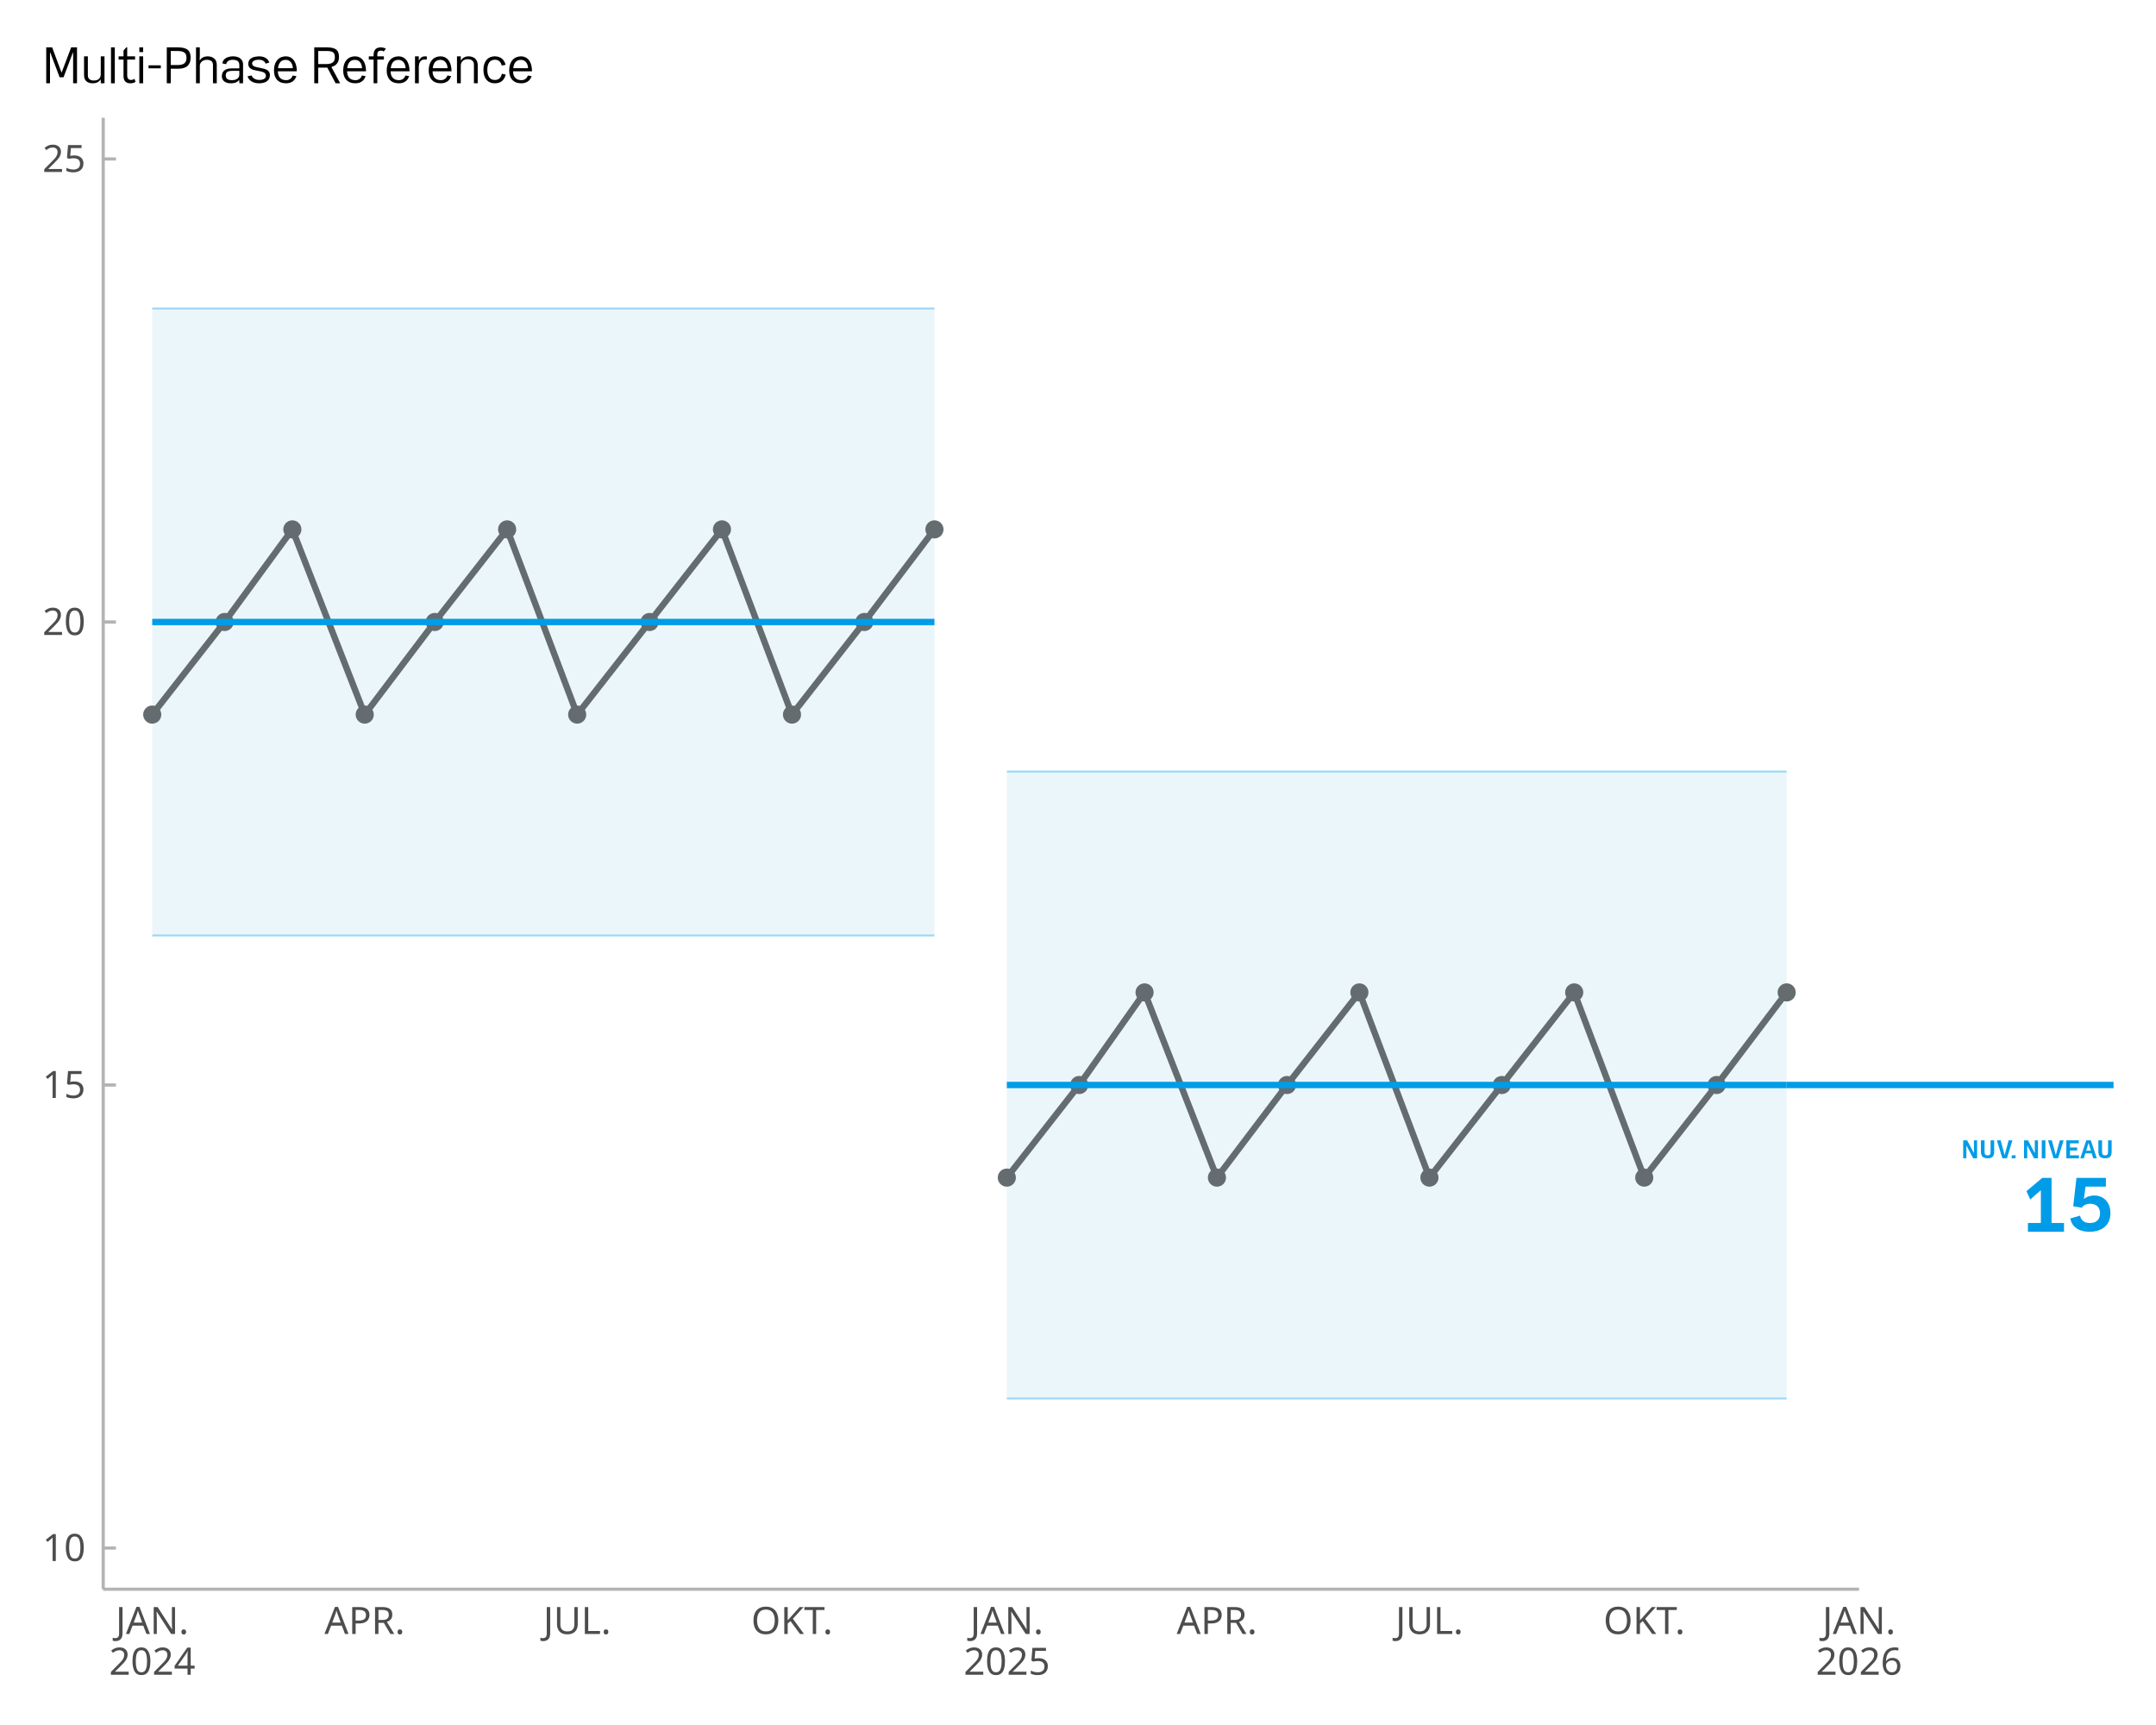
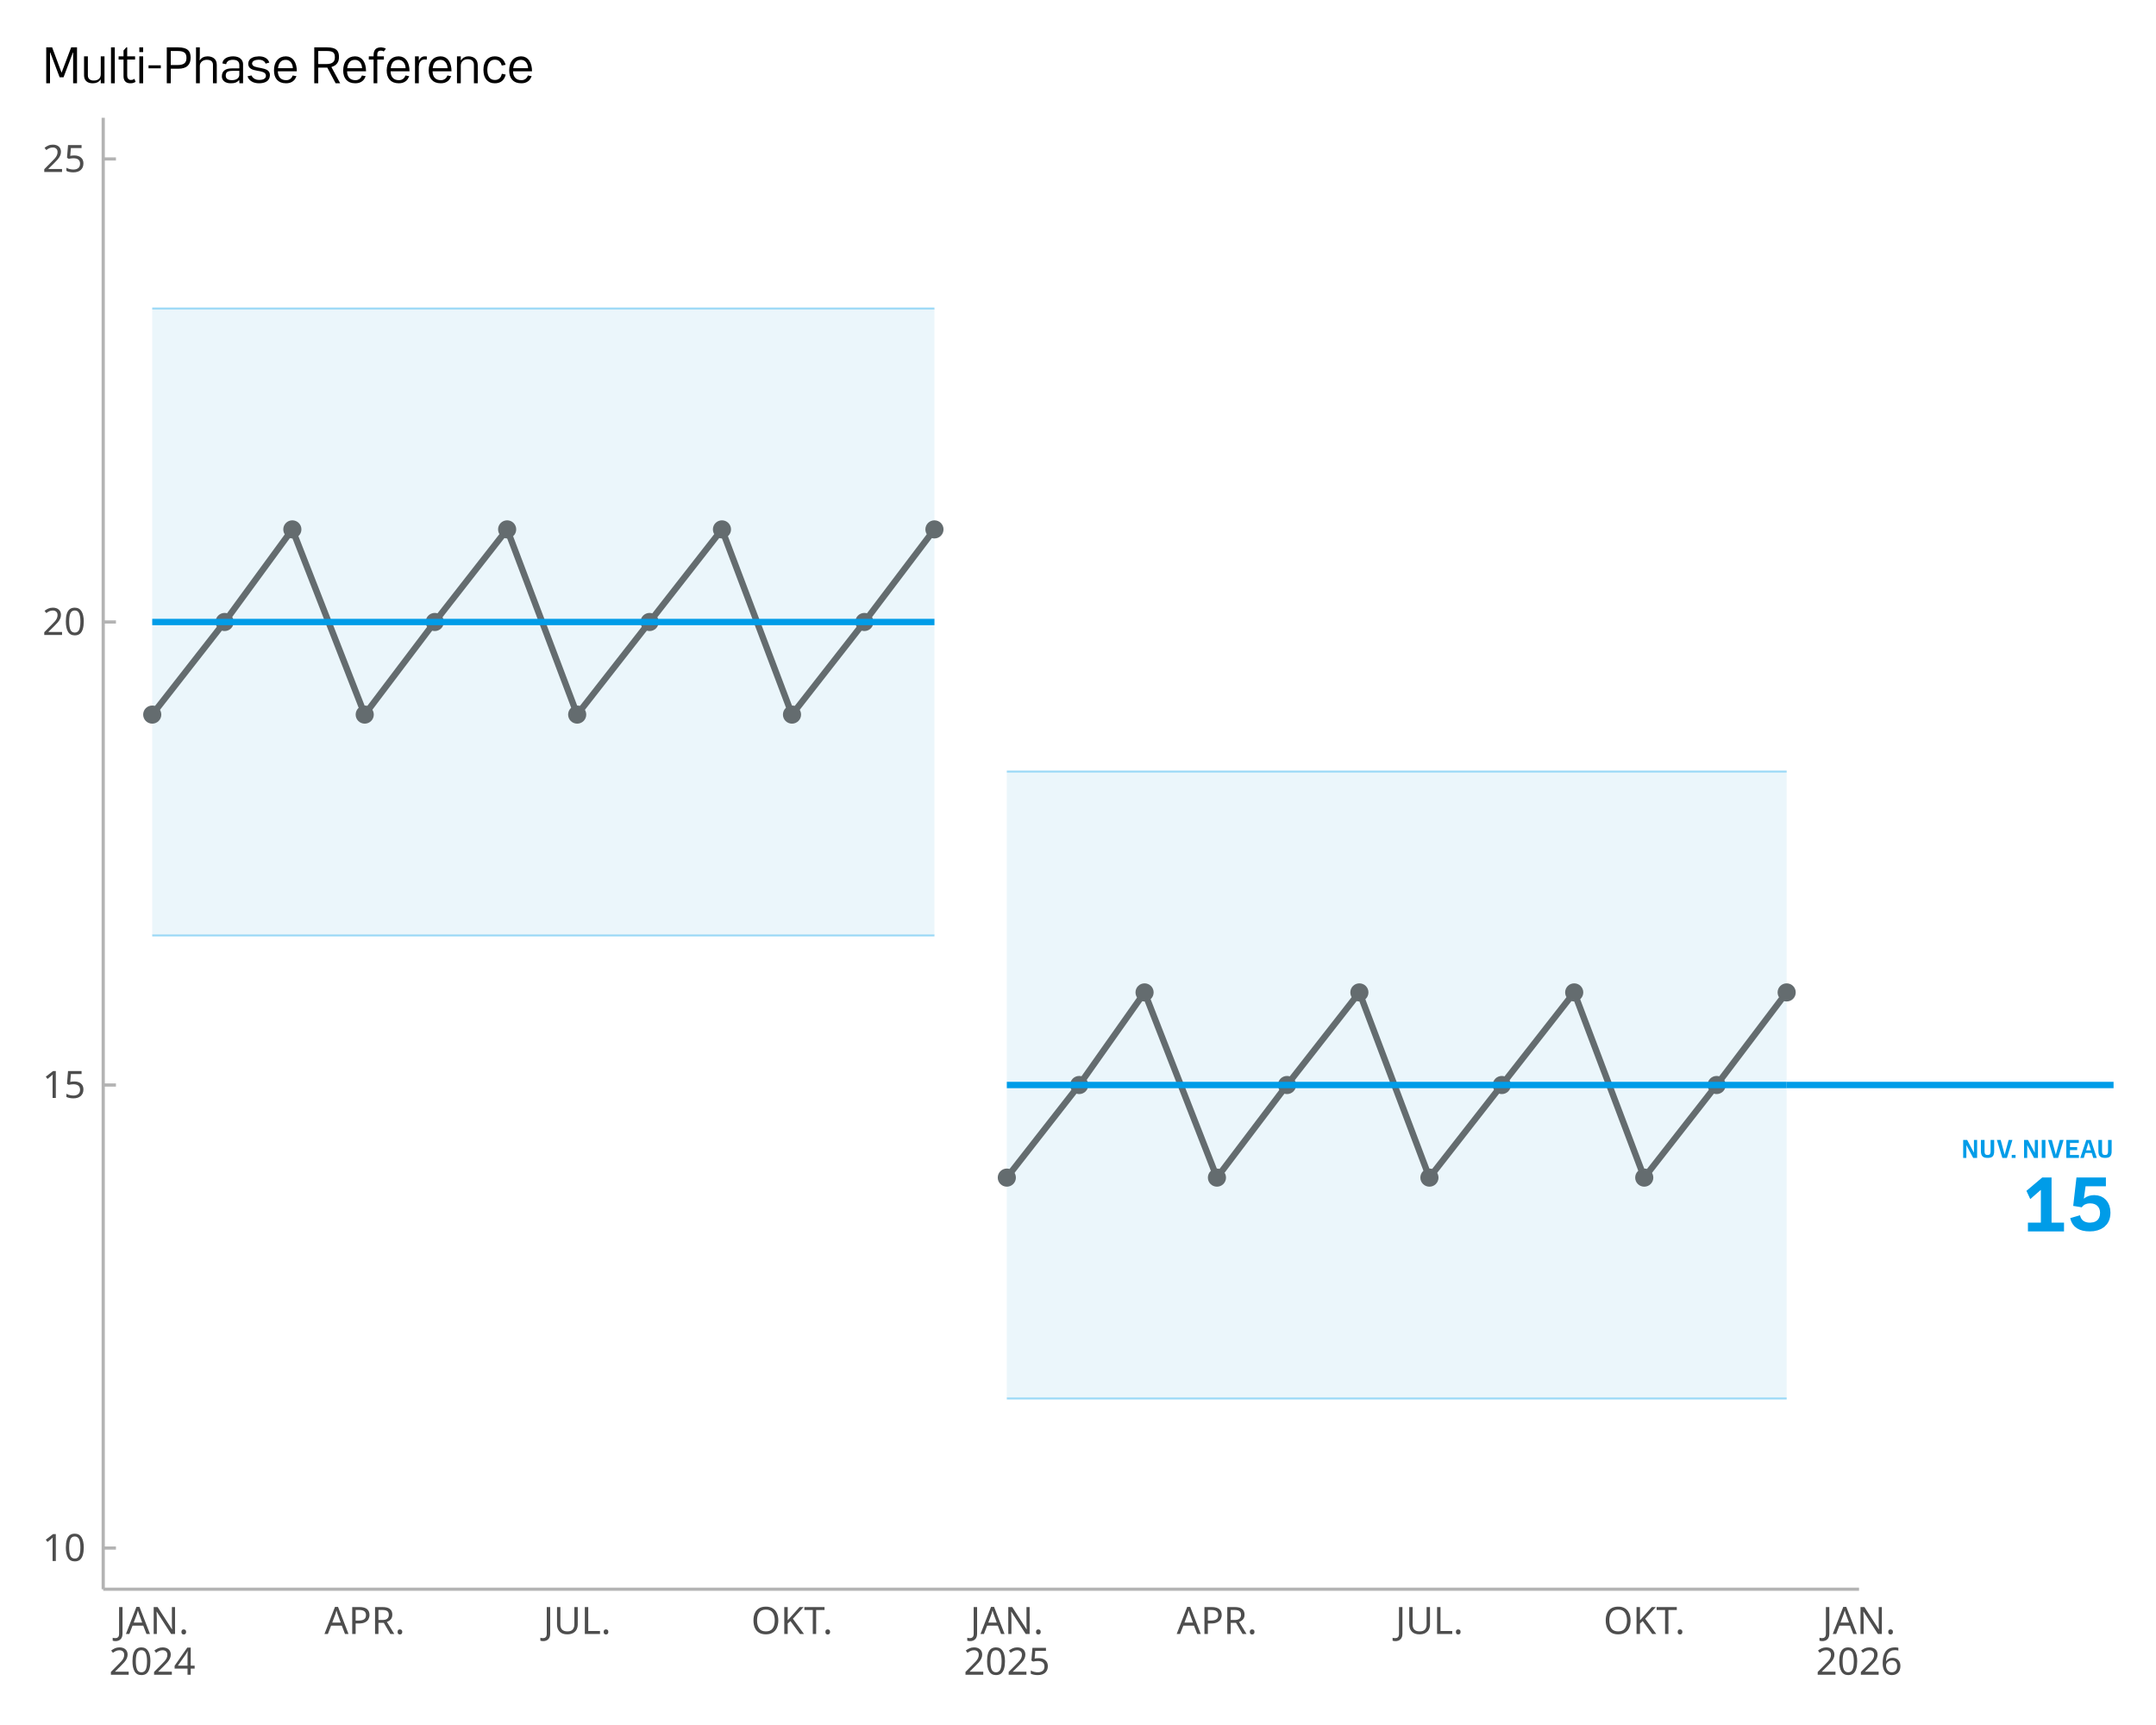
<svg xmlns="http://www.w3.org/2000/svg" class="svglite" data-engine-version="2.0" width="720.00pt" height="576.00pt" viewBox="0 0 720.00 576.00">
  <defs>
    <style type="text/css">
    .svglite line, .svglite polyline, .svglite polygon, .svglite path, .svglite rect, .svglite circle {
      fill: none;
      stroke: #000000;
      stroke-linecap: round;
      stroke-linejoin: round;
      stroke-miterlimit: 10.00;
    }
  </style>
  </defs>
  <rect width="100%" height="100%" style="stroke: none; fill: #FFFFFF;" />
  <defs>
    <clipPath id="cpMC4wMHw3MjAuMDB8MC4wMHw1NzYuMDA=">
      <rect x="0.00" y="0.00" width="720.00" height="576.00" />
    </clipPath>
  </defs>
  <g clip-path="url(#cpMC4wMHw3MjAuMDB8MC4wMHw1NzYuMDA=)">
    <rect x="0.00" y="0.00" width="720.00" height="576.00" style="stroke-width: 1.36; stroke: none; fill: #FFFFFF;" />
  </g>
  <defs>
    <clipPath id="cpMzQuNDd8NzA1LjgzfDM5LjMzfDUzMC42Ng==">
      <rect x="34.47" y="39.33" width="671.36" height="491.32" />
    </clipPath>
  </defs>
  <g clip-path="url(#cpMzQuNDd8NzA1LjgzfDM5LjMzfDUzMC42Ng==)">
    <rect x="34.47" y="39.33" width="671.36" height="491.32" style="stroke-width: 1.36; stroke: none; fill: #FFFFFF;" />
    <polygon points="50.84,103.02 75.01,103.02 97.63,103.02 121.80,103.02 145.19,103.02 169.36,103.02 192.75,103.02 216.93,103.02 241.10,103.02 264.49,103.02 288.66,103.02 312.06,103.02 312.06,312.36 288.66,312.36 264.49,312.36 241.10,312.36 216.93,312.36 192.75,312.36 169.36,312.36 145.19,312.36 121.80,312.36 97.63,312.36 75.01,312.36 50.84,312.36 " style="stroke-width: 0.00; stroke: none; stroke-linecap: butt; fill: #D8EEF9; fill-opacity: 0.50;" />
    <polyline points="50.84,103.02 75.01,103.02 97.63,103.02 121.80,103.02 145.19,103.02 169.36,103.02 192.75,103.02 216.93,103.02 241.10,103.02 264.49,103.02 288.66,103.02 312.06,103.02 " style="stroke-width: 1.36; stroke: none; stroke-linecap: butt;" />
    <polyline points="312.06,312.36 288.66,312.36 264.49,312.36 241.10,312.36 216.93,312.36 192.75,312.36 169.36,312.36 145.19,312.36 121.80,312.36 97.63,312.36 75.01,312.36 50.84,312.36 " style="stroke-width: 1.36; stroke: none; stroke-linecap: butt;" />
    <polygon points="336.23,257.63 360.40,257.63 382.23,257.63 406.40,257.63 429.80,257.63 453.97,257.63 477.36,257.63 501.53,257.63 525.71,257.63 549.10,257.63 573.27,257.63 596.66,257.63 596.66,466.97 573.27,466.97 549.10,466.97 525.71,466.97 501.53,466.97 477.36,466.97 453.97,466.97 429.80,466.97 406.40,466.97 382.23,466.97 360.40,466.97 336.23,466.97 " style="stroke-width: 0.00; stroke: none; stroke-linecap: butt; fill: #D8EEF9; fill-opacity: 0.50;" />
    <polyline points="336.23,257.63 360.40,257.63 382.23,257.63 406.40,257.63 429.80,257.63 453.97,257.63 477.36,257.63 501.53,257.63 525.71,257.63 549.10,257.63 573.27,257.63 596.66,257.63 " style="stroke-width: 1.36; stroke: none; stroke-linecap: butt;" />
    <polyline points="596.66,466.97 573.27,466.97 549.10,466.97 525.71,466.97 501.53,466.97 477.36,466.97 453.97,466.97 429.80,466.97 406.40,466.97 382.23,466.97 360.40,466.97 336.23,466.97 " style="stroke-width: 1.36; stroke: none; stroke-linecap: butt;" />
    <polyline points="50.84,103.02 75.01,103.02 97.63,103.02 121.80,103.02 145.19,103.02 169.36,103.02 192.75,103.02 216.93,103.02 241.10,103.02 264.49,103.02 288.66,103.02 312.06,103.02 " style="stroke-width: 0.64; stroke: #99D8F6; stroke-linecap: butt;" />
    <polyline points="336.23,257.63 360.40,257.63 382.23,257.63 406.40,257.63 429.80,257.63 453.97,257.63 477.36,257.63 501.53,257.63 525.71,257.63 549.10,257.63 573.27,257.63 596.66,257.63 " style="stroke-width: 0.64; stroke: #99D8F6; stroke-linecap: butt;" />
    <polyline points="50.84,312.36 75.01,312.36 97.63,312.36 121.80,312.36 145.19,312.36 169.36,312.36 192.75,312.36 216.93,312.36 241.10,312.36 264.49,312.36 288.66,312.36 312.06,312.36 " style="stroke-width: 0.64; stroke: #99D8F6; stroke-linecap: butt;" />
    <polyline points="336.23,466.97 360.40,466.97 382.23,466.97 406.40,466.97 429.80,466.97 453.97,466.97 477.36,466.97 501.53,466.97 525.71,466.97 549.10,466.97 573.27,466.97 596.66,466.97 " style="stroke-width: 0.64; stroke: #99D8F6; stroke-linecap: butt;" />
    <polyline points="50.84,238.61 75.01,207.69 97.63,176.77 121.80,238.61 145.19,207.69 169.36,176.77 192.75,238.61 216.93,207.69 241.10,176.77 264.49,238.61 288.66,207.69 312.06,176.77 " style="stroke-width: 2.13; stroke: #646C6F; stroke-linecap: butt;" />
    <polyline points="336.23,393.22 360.40,362.30 382.23,331.38 406.40,393.22 429.80,362.30 453.97,331.38 477.36,393.22 501.53,362.30 525.71,331.38 549.10,393.22 573.27,362.30 596.66,331.38 " style="stroke-width: 2.13; stroke: #646C6F; stroke-linecap: butt;" />
    <circle cx="50.84" cy="238.61" r="2.58" style="stroke-width: 0.90; stroke: #646C6F; fill: #646C6F;" />
    <circle cx="75.01" cy="207.69" r="2.58" style="stroke-width: 0.90; stroke: #646C6F; fill: #646C6F;" />
    <circle cx="97.63" cy="176.77" r="2.58" style="stroke-width: 0.90; stroke: #646C6F; fill: #646C6F;" />
    <circle cx="121.80" cy="238.61" r="2.58" style="stroke-width: 0.90; stroke: #646C6F; fill: #646C6F;" />
    <circle cx="145.19" cy="207.69" r="2.58" style="stroke-width: 0.90; stroke: #646C6F; fill: #646C6F;" />
    <circle cx="169.36" cy="176.77" r="2.58" style="stroke-width: 0.90; stroke: #646C6F; fill: #646C6F;" />
    <circle cx="192.75" cy="238.61" r="2.58" style="stroke-width: 0.90; stroke: #646C6F; fill: #646C6F;" />
    <circle cx="216.93" cy="207.69" r="2.58" style="stroke-width: 0.90; stroke: #646C6F; fill: #646C6F;" />
    <circle cx="241.10" cy="176.77" r="2.58" style="stroke-width: 0.90; stroke: #646C6F; fill: #646C6F;" />
    <circle cx="264.49" cy="238.61" r="2.58" style="stroke-width: 0.90; stroke: #646C6F; fill: #646C6F;" />
    <circle cx="288.66" cy="207.69" r="2.58" style="stroke-width: 0.90; stroke: #646C6F; fill: #646C6F;" />
    <circle cx="312.06" cy="176.77" r="2.58" style="stroke-width: 0.90; stroke: #646C6F; fill: #646C6F;" />
    <circle cx="336.23" cy="393.22" r="2.58" style="stroke-width: 0.90; stroke: #646C6F; fill: #646C6F;" />
    <circle cx="360.40" cy="362.30" r="2.58" style="stroke-width: 0.90; stroke: #646C6F; fill: #646C6F;" />
    <circle cx="382.23" cy="331.38" r="2.58" style="stroke-width: 0.90; stroke: #646C6F; fill: #646C6F;" />
    <circle cx="406.40" cy="393.22" r="2.58" style="stroke-width: 0.90; stroke: #646C6F; fill: #646C6F;" />
    <circle cx="429.80" cy="362.30" r="2.58" style="stroke-width: 0.90; stroke: #646C6F; fill: #646C6F;" />
    <circle cx="453.97" cy="331.38" r="2.58" style="stroke-width: 0.90; stroke: #646C6F; fill: #646C6F;" />
    <circle cx="477.36" cy="393.22" r="2.58" style="stroke-width: 0.90; stroke: #646C6F; fill: #646C6F;" />
    <circle cx="501.53" cy="362.30" r="2.58" style="stroke-width: 0.90; stroke: #646C6F; fill: #646C6F;" />
    <circle cx="525.71" cy="331.38" r="2.58" style="stroke-width: 0.90; stroke: #646C6F; fill: #646C6F;" />
    <circle cx="549.10" cy="393.22" r="2.58" style="stroke-width: 0.90; stroke: #646C6F; fill: #646C6F;" />
    <circle cx="573.27" cy="362.30" r="2.58" style="stroke-width: 0.90; stroke: #646C6F; fill: #646C6F;" />
    <circle cx="596.66" cy="331.38" r="2.58" style="stroke-width: 0.90; stroke: #646C6F; fill: #646C6F;" />
    <polyline points="50.84,207.69 75.01,207.69 97.63,207.69 121.80,207.69 145.19,207.69 169.36,207.69 192.75,207.69 216.93,207.69 241.10,207.69 264.49,207.69 288.66,207.69 312.06,207.69 " style="stroke-width: 2.13; stroke: #009CE8; stroke-linecap: butt;" />
    <polyline points="336.23,362.30 360.40,362.30 382.23,362.30 406.40,362.30 429.80,362.30 453.97,362.30 477.36,362.30 501.53,362.30 525.71,362.30 549.10,362.30 573.27,362.30 596.66,362.30 " style="stroke-width: 2.13; stroke: #009CE8; stroke-linecap: butt;" />
    <polyline points="596.66,362.30 705.83,362.30 " style="stroke-width: 2.13; stroke: #009CE8; stroke-linecap: butt;" />
-     <path d="M 660.26 380.77 L 659.20 380.77 L 659.20 385.05 L 656.93 380.77 L 655.61 380.77 L 655.61 386.77 L 656.67 386.77 L 656.67 382.48 L 658.95 386.77 L 660.26 386.77 Z" style="fill-rule: nonzero; fill: #009CE8; stroke-width: 0.75; stroke: none;" />
-     <path d="M 665.96 380.77 L 664.76 380.77 L 664.76 384.39 L 664.75 384.80 L 664.70 385.13 L 664.53 385.55 L 664.22 385.74 L 663.78 385.78 L 663.31 385.73 L 662.99 385.54 L 662.88 385.37 L 662.80 385.12 L 662.76 384.80 L 662.75 384.39 L 662.75 380.77 L 661.53 380.77 L 661.53 384.39 L 661.56 385.00 L 661.66 385.51 L 661.83 385.92 L 662.07 386.25 L 662.38 386.48 L 662.77 386.64 L 663.23 386.74 L 663.78 386.77 L 664.32 386.74 L 664.78 386.64 L 665.16 386.48 L 665.46 386.25 L 665.69 385.92 L 665.84 385.51 L 665.94 385.00 L 665.96 384.39 Z" style="fill-rule: nonzero; fill: #009CE8; stroke-width: 0.75; stroke: none;" />
-     <path d="M 670.79 380.77 L 669.47 385.66 L 669.44 385.66 L 668.13 380.77 L 666.86 380.77 L 668.69 386.77 L 670.22 386.77 L 672.05 380.77 Z" style="fill-rule: nonzero; fill: #009CE8; stroke-width: 0.75; stroke: none;" />
-     <path d="M 673.10 385.77 L 671.82 385.77 L 671.82 386.77 L 673.10 386.77 Z" style="fill-rule: nonzero; fill: #009CE8; stroke-width: 0.75; stroke: none;" />
-     <path d="M 680.58 380.77 L 679.52 380.77 L 679.52 385.05 L 677.25 380.77 L 675.93 380.77 L 675.93 386.77 L 676.99 386.77 L 676.99 382.48 L 679.27 386.77 L 680.58 386.77 Z" style="fill-rule: nonzero; fill: #009CE8; stroke-width: 0.75; stroke: none;" />
-     <path d="M 683.07 380.77 L 681.85 380.77 L 681.85 386.77 L 683.07 386.77 Z" style="fill-rule: nonzero; fill: #009CE8; stroke-width: 0.75; stroke: none;" />
-     <path d="M 687.88 380.77 L 686.56 385.66 L 686.53 385.66 L 685.22 380.77 L 683.95 380.77 L 685.78 386.77 L 687.31 386.77 L 689.14 380.77 Z" style="fill-rule: nonzero; fill: #009CE8; stroke-width: 0.75; stroke: none;" />
-     <path d="M 694.27 385.78 L 691.27 385.78 L 691.27 384.16 L 693.67 384.16 L 693.67 383.16 L 691.27 383.16 L 691.27 381.77 L 694.22 381.77 L 694.22 380.77 L 690.05 380.77 L 690.05 386.77 L 694.27 386.77 Z" style="fill-rule: nonzero; fill: #009CE8; stroke-width: 0.75; stroke: none;" />
-     <path d="M 698.23 380.77 L 696.73 380.77 L 694.71 386.77 L 695.90 386.77 L 696.40 385.11 L 698.54 385.11 L 699.04 386.77 L 700.23 386.77 ZM 696.68 384.23 L 697.46 381.66 L 697.48 381.66 L 698.28 384.23 Z" style="fill-rule: nonzero; fill: #009CE8; stroke-width: 0.75; stroke: none;" />
-     <path d="M 705.19 380.77 L 703.99 380.77 L 703.99 384.39 L 703.98 384.80 L 703.93 385.13 L 703.76 385.55 L 703.45 385.74 L 703.01 385.78 L 702.54 385.73 L 702.22 385.54 L 702.11 385.37 L 702.03 385.12 L 701.99 384.80 L 701.98 384.39 L 701.98 380.77 L 700.76 380.77 L 700.76 384.39 L 700.79 385.00 L 700.89 385.51 L 701.06 385.92 L 701.30 386.25 L 701.61 386.48 L 702.00 386.64 L 702.46 386.74 L 703.01 386.77 L 703.55 386.74 L 704.01 386.64 L 704.39 386.48 L 704.69 386.25 L 704.92 385.92 L 705.08 385.51 L 705.17 385.00 L 705.19 384.39 Z" style="fill-rule: nonzero; fill: #009CE8; stroke-width: 0.75; stroke: none;" />
-     <path d="M 682.33 411.31 L 685.92 411.31 L 689.28 411.31 L 689.28 408.37 L 685.12 408.37 L 685.12 393.31 L 682.01 393.31 L 676.73 397.76 L 678.01 400.51 L 681.44 397.51 L 681.55 397.51 L 681.55 408.37 L 677.23 408.37 L 677.23 411.31 Z" style="fill-rule: nonzero; fill: #009CE8; stroke-width: 0.75; stroke: none;" />
-     <path d="M 703.27 396.23 L 703.27 393.31 L 693.44 393.31 L 692.35 402.79 L 692.47 402.81 L 692.80 402.87 L 693.78 403.03 L 694.76 403.19 L 695.09 403.24 L 695.21 403.26 L 695.62 402.77 L 696.20 402.35 L 696.99 402.06 L 697.48 401.98 L 698.04 401.95 L 698.78 402.01 L 699.43 402.18 L 700.00 402.45 L 700.46 402.82 L 700.83 403.28 L 701.10 403.82 L 701.26 404.43 L 701.32 405.11 L 701.24 406.01 L 701.00 406.74 L 700.64 407.31 L 700.19 407.74 L 699.67 408.05 L 699.12 408.25 L 698.01 408.39 L 697.28 408.34 L 696.66 408.22 L 696.13 408.01 L 695.68 407.73 L 695.31 407.37 L 695.01 406.95 L 694.79 406.46 L 694.62 405.92 L 691.35 406.87 L 691.68 407.95 L 692.17 408.87 L 692.81 409.63 L 693.59 410.25 L 694.49 410.72 L 695.52 411.05 L 696.66 411.24 L 697.90 411.31 L 699.22 411.22 L 700.48 410.96 L 701.65 410.50 L 702.69 409.84 L 703.55 408.98 L 703.91 408.46 L 704.22 407.89 L 704.46 407.27 L 704.64 406.58 L 704.75 405.83 L 704.79 405.03 L 704.69 403.77 L 704.40 402.64 L 703.93 401.64 L 703.29 400.79 L 702.51 400.11 L 701.59 399.60 L 700.54 399.29 L 699.38 399.18 L 698.36 399.27 L 697.41 399.51 L 696.59 399.88 L 695.91 400.37 L 696.48 396.23 Z" style="fill-rule: nonzero; fill: #009CE8; stroke-width: 0.75; stroke: none;" />
+     <path d="M 660.26 380.64 L 659.20 380.64 L 659.20 384.92 L 656.93 380.64 L 655.61 380.64 L 655.61 386.64 L 656.67 386.64 L 656.67 382.36 L 658.95 386.64 L 660.26 386.64 Z" style="fill-rule: nonzero; fill: #009CE8; stroke-width: 0.75; stroke: none;" />
+     <path d="M 665.96 380.64 L 664.76 380.64 L 664.76 384.27 L 664.75 384.68 L 664.70 385.00 L 664.53 385.42 L 664.22 385.61 L 663.78 385.66 L 663.31 385.61 L 662.99 385.42 L 662.88 385.24 L 662.80 385.00 L 662.76 384.67 L 662.75 384.27 L 662.75 380.64 L 661.53 380.64 L 661.53 384.27 L 661.56 384.88 L 661.66 385.39 L 661.83 385.80 L 662.07 386.12 L 662.38 386.36 L 662.77 386.52 L 663.23 386.61 L 663.78 386.64 L 664.32 386.61 L 664.78 386.52 L 665.16 386.36 L 665.46 386.12 L 665.69 385.80 L 665.84 385.39 L 665.94 384.88 L 665.96 384.27 Z" style="fill-rule: nonzero; fill: #009CE8; stroke-width: 0.75; stroke: none;" />
+     <path d="M 670.79 380.64 L 669.47 385.53 L 669.44 385.53 L 668.13 380.64 L 666.86 380.64 L 668.69 386.64 L 670.22 386.64 L 672.05 380.64 Z" style="fill-rule: nonzero; fill: #009CE8; stroke-width: 0.75; stroke: none;" />
+     <path d="M 673.10 385.64 L 671.82 385.64 L 671.82 386.64 L 673.10 386.64 Z" style="fill-rule: nonzero; fill: #009CE8; stroke-width: 0.75; stroke: none;" />
+     <path d="M 680.58 380.64 L 679.52 380.64 L 679.52 384.92 L 677.25 380.64 L 675.93 380.64 L 675.93 386.64 L 676.99 386.64 L 676.99 382.36 L 679.27 386.64 L 680.58 386.64 Z" style="fill-rule: nonzero; fill: #009CE8; stroke-width: 0.75; stroke: none;" />
+     <path d="M 683.07 380.64 L 681.85 380.64 L 681.85 386.64 L 683.07 386.64 Z" style="fill-rule: nonzero; fill: #009CE8; stroke-width: 0.75; stroke: none;" />
+     <path d="M 687.88 380.64 L 686.56 385.53 L 686.53 385.53 L 685.22 380.64 L 683.95 380.64 L 685.78 386.64 L 687.31 386.64 L 689.14 380.64 Z" style="fill-rule: nonzero; fill: #009CE8; stroke-width: 0.75; stroke: none;" />
+     <path d="M 694.27 385.66 L 691.27 385.66 L 691.27 384.03 L 693.67 384.03 L 693.67 383.03 L 691.27 383.03 L 691.27 381.64 L 694.22 381.64 L 694.22 380.64 L 690.05 380.64 L 690.05 386.64 L 694.27 386.64 Z" style="fill-rule: nonzero; fill: #009CE8; stroke-width: 0.75; stroke: none;" />
+     <path d="M 698.23 380.64 L 696.73 380.64 L 694.71 386.64 L 695.90 386.64 L 696.40 384.98 L 698.54 384.98 L 699.04 386.64 L 700.23 386.64 ZM 696.68 384.11 L 697.46 381.53 L 697.48 381.53 L 698.28 384.11 Z" style="fill-rule: nonzero; fill: #009CE8; stroke-width: 0.75; stroke: none;" />
+     <path d="M 705.19 380.64 L 703.99 380.64 L 703.99 384.27 L 703.98 384.68 L 703.93 385.00 L 703.76 385.42 L 703.45 385.61 L 703.01 385.66 L 702.54 385.61 L 702.22 385.42 L 702.11 385.24 L 702.03 385.00 L 701.99 384.67 L 701.98 384.27 L 701.98 380.64 L 700.76 380.64 L 700.76 384.27 L 700.79 384.88 L 700.89 385.39 L 701.06 385.80 L 701.30 386.12 L 701.61 386.36 L 702.00 386.52 L 702.46 386.61 L 703.01 386.64 L 703.55 386.61 L 704.01 386.52 L 704.39 386.36 L 704.69 386.12 L 704.92 385.80 L 705.08 385.39 L 705.17 384.88 L 705.19 384.27 Z" style="fill-rule: nonzero; fill: #009CE8; stroke-width: 0.75; stroke: none;" />
+     <path d="M 682.33 411.18 L 685.92 411.18 L 689.28 411.18 L 689.28 408.25 L 685.12 408.25 L 685.12 393.18 L 682.01 393.18 L 676.73 397.64 L 678.01 400.39 L 681.44 397.39 L 681.55 397.39 L 681.55 408.25 L 677.23 408.25 L 677.23 411.18 Z" style="fill-rule: nonzero; fill: #009CE8; stroke-width: 0.75; stroke: none;" />
+     <path d="M 703.27 396.11 L 703.27 393.18 L 693.44 393.18 L 692.35 402.67 L 692.47 402.69 L 692.80 402.74 L 693.78 402.90 L 694.76 403.06 L 695.09 403.12 L 695.21 403.14 L 695.62 402.64 L 696.20 402.22 L 696.99 401.93 L 697.48 401.85 L 698.04 401.82 L 698.78 401.88 L 699.43 402.05 L 700.00 402.33 L 700.46 402.70 L 700.83 403.16 L 701.10 403.70 L 701.26 404.31 L 701.32 404.98 L 701.24 405.88 L 701.00 406.61 L 700.64 407.19 L 700.19 407.62 L 699.67 407.92 L 699.12 408.12 L 698.01 408.26 L 697.28 408.22 L 696.66 408.09 L 696.13 407.88 L 695.68 407.60 L 695.31 407.25 L 695.01 406.83 L 694.79 406.34 L 694.62 405.79 L 691.35 406.75 L 691.68 407.83 L 692.17 408.75 L 692.81 409.51 L 693.59 410.13 L 694.49 410.60 L 695.52 410.93 L 696.66 411.12 L 697.90 411.18 L 699.22 411.10 L 700.48 410.83 L 701.65 410.37 L 702.69 409.72 L 703.55 408.85 L 703.91 408.34 L 704.22 407.77 L 704.46 407.14 L 704.64 406.46 L 704.75 405.71 L 704.79 404.90 L 704.69 403.65 L 704.40 402.51 L 703.93 401.52 L 703.29 400.67 L 702.51 399.99 L 701.59 399.48 L 700.54 399.17 L 699.38 399.06 L 698.36 399.14 L 697.41 399.38 L 696.59 399.76 L 695.91 400.25 L 696.48 396.11 Z" style="fill-rule: nonzero; fill: #009CE8; stroke-width: 0.75; stroke: none;" />
  </g>
  <g clip-path="url(#cpMC4wMHw3MjAuMDB8MC4wMHw1NzYuMDA=)">
    <polyline points="34.47,530.66 34.47,39.33 " style="stroke-width: 1.07; stroke: #B3B3B3; stroke-linecap: butt;" />
    <text x="14.17" y="521.24" style="font-size: 12.60px; fill: #4D4D4D; font-family: sans;" textLength="14.02px" lengthAdjust="spacingAndGlyphs">10</text>
    <text x="14.17" y="366.63" style="font-size: 12.60px; fill: #4D4D4D; font-family: sans;" textLength="14.02px" lengthAdjust="spacingAndGlyphs">15</text>
    <text x="14.17" y="212.03" style="font-size: 12.60px; fill: #4D4D4D; font-family: sans;" textLength="14.02px" lengthAdjust="spacingAndGlyphs">20</text>
    <text x="14.17" y="57.42" style="font-size: 12.60px; fill: #4D4D4D; font-family: sans;" textLength="14.02px" lengthAdjust="spacingAndGlyphs">25</text>
    <polyline points="38.72,516.91 34.47,516.91 " style="stroke-width: 1.07; stroke: #B3B3B3; stroke-linecap: butt;" />
    <polyline points="38.72,362.30 34.47,362.30 " style="stroke-width: 1.07; stroke: #B3B3B3; stroke-linecap: butt;" />
    <polyline points="38.72,207.69 34.47,207.69 " style="stroke-width: 1.07; stroke: #B3B3B3; stroke-linecap: butt;" />
    <polyline points="38.72,53.08 34.47,53.08 " style="stroke-width: 1.07; stroke: #B3B3B3; stroke-linecap: butt;" />
    <polyline points="34.47,530.66 620.83,530.66 " style="stroke-width: 1.07; stroke: #B3B3B3; stroke-linecap: butt;" />
    <text x="50.84" y="545.60" text-anchor="middle" style="font-size: 12.60px; fill: #4D4D4D; font-family: sans;" textLength="27.31px" lengthAdjust="spacingAndGlyphs">JAN.</text>
    <text x="50.84" y="559.21" text-anchor="middle" style="font-size: 12.60px; fill: #4D4D4D; font-family: sans;" textLength="28.03px" lengthAdjust="spacingAndGlyphs">2024</text>
    <text x="121.80" y="545.60" text-anchor="middle" style="font-size: 12.60px; fill: #4D4D4D; font-family: sans;" textLength="29.42px" lengthAdjust="spacingAndGlyphs">APR.</text>
    <text x="192.75" y="545.60" text-anchor="middle" style="font-size: 12.60px; fill: #4D4D4D; font-family: sans;" textLength="25.92px" lengthAdjust="spacingAndGlyphs">JUL.</text>
    <text x="264.49" y="545.60" text-anchor="middle" style="font-size: 12.60px; fill: #4D4D4D; font-family: sans;" textLength="29.41px" lengthAdjust="spacingAndGlyphs">OKT.</text>
    <text x="336.23" y="545.60" text-anchor="middle" style="font-size: 12.60px; fill: #4D4D4D; font-family: sans;" textLength="27.31px" lengthAdjust="spacingAndGlyphs">JAN.</text>
    <text x="336.23" y="559.21" text-anchor="middle" style="font-size: 12.60px; fill: #4D4D4D; font-family: sans;" textLength="28.03px" lengthAdjust="spacingAndGlyphs">2025</text>
    <text x="406.40" y="545.60" text-anchor="middle" style="font-size: 12.60px; fill: #4D4D4D; font-family: sans;" textLength="29.42px" lengthAdjust="spacingAndGlyphs">APR.</text>
    <text x="477.36" y="545.60" text-anchor="middle" style="font-size: 12.60px; fill: #4D4D4D; font-family: sans;" textLength="25.92px" lengthAdjust="spacingAndGlyphs">JUL.</text>
    <text x="549.10" y="545.60" text-anchor="middle" style="font-size: 12.60px; fill: #4D4D4D; font-family: sans;" textLength="29.41px" lengthAdjust="spacingAndGlyphs">OKT.</text>
    <text x="620.83" y="545.60" text-anchor="middle" style="font-size: 12.60px; fill: #4D4D4D; font-family: sans;" textLength="27.31px" lengthAdjust="spacingAndGlyphs">JAN.</text>
    <text x="620.83" y="559.21" text-anchor="middle" style="font-size: 12.60px; fill: #4D4D4D; font-family: sans;" textLength="28.03px" lengthAdjust="spacingAndGlyphs">2026</text>
    <path d="M 24.42 17.53 L 24.42 27.81 L 25.72 27.81 L 25.72 15.81 L 23.77 15.81 L 20.56 24.28 L 17.41 15.81 L 15.44 15.81 L 15.44 27.81 L 16.70 27.81 L 16.70 17.53 L 16.78 17.53 L 19.91 25.80 L 21.22 25.80 L 24.35 17.53 Z" style="fill-rule: nonzero; fill: #000000; stroke-width: 0.75; stroke: none;" />
    <path d="M 34.90 18.81 L 33.65 18.81 L 33.65 24.78 L 33.61 25.23 L 33.51 25.64 L 33.33 26.00 L 33.08 26.31 L 32.75 26.55 L 32.36 26.74 L 31.89 26.85 L 31.35 26.89 L 30.91 26.87 L 30.51 26.79 L 30.17 26.65 L 29.88 26.46 L 29.65 26.22 L 29.48 25.92 L 29.37 25.56 L 29.34 25.14 L 29.34 18.81 L 28.07 18.81 L 28.07 25.17 L 28.13 25.83 L 28.30 26.38 L 28.57 26.84 L 28.93 27.20 L 29.36 27.48 L 29.86 27.67 L 30.41 27.78 L 31.01 27.81 L 31.83 27.73 L 32.54 27.50 L 33.12 27.11 L 33.57 26.58 L 33.65 26.58 L 33.65 27.81 L 34.90 27.81 Z" style="fill-rule: nonzero; fill: #000000; stroke-width: 0.75; stroke: none;" />
    <path d="M 38.34 15.81 L 37.07 15.81 L 37.07 27.81 L 38.34 27.81 Z" style="fill-rule: nonzero; fill: #000000; stroke-width: 0.75; stroke: none;" />
    <path d="M 44.90 26.33 L 44.33 26.62 L 43.78 26.70 L 43.45 26.68 L 43.18 26.60 L 42.78 26.29 L 42.55 25.83 L 42.48 25.24 L 42.48 19.89 L 45.11 19.89 L 45.11 18.81 L 42.48 18.81 L 42.48 15.81 L 42.18 15.81 L 41.25 16.86 L 41.25 18.81 L 39.61 18.81 L 39.61 19.89 L 41.25 19.89 L 41.25 25.38 L 41.28 25.95 L 41.39 26.44 L 41.58 26.86 L 41.83 27.20 L 42.16 27.47 L 42.56 27.66 L 43.02 27.78 L 43.56 27.81 L 44.09 27.78 L 44.53 27.68 L 45.28 27.35 Z" style="fill-rule: nonzero; fill: #000000; stroke-width: 0.75; stroke: none;" />
    <path d="M 47.80 15.81 L 46.53 15.81 L 46.53 17.39 L 47.80 17.39 ZM 47.80 18.81 L 46.53 18.81 L 46.53 27.81 L 47.80 27.81 Z" style="fill-rule: nonzero; fill: #000000; stroke-width: 0.75; stroke: none;" />
    <path d="M 53.70 21.81 L 49.61 21.81 L 49.61 22.81 L 53.70 22.81 Z" style="fill-rule: nonzero; fill: #000000; stroke-width: 0.75; stroke: none;" />
    <path d="M 63.61 18.50 L 63.47 17.83 L 63.21 17.24 L 62.82 16.75 L 62.26 16.35 L 61.53 16.06 L 60.61 15.88 L 59.47 15.81 L 55.70 15.81 L 55.70 27.81 L 57.03 27.81 L 57.03 22.95 L 59.47 22.95 L 60.52 22.89 L 61.40 22.69 L 62.13 22.38 L 62.70 21.95 L 63.13 21.41 L 63.43 20.78 L 63.60 20.06 L 63.66 19.25 ZM 62.23 19.88 L 62.13 20.35 L 61.93 20.75 L 61.64 21.09 L 61.24 21.36 L 60.71 21.56 L 60.05 21.68 L 59.23 21.72 L 57.03 21.72 L 57.03 17.03 L 59.23 17.03 L 60.10 17.07 L 60.79 17.19 L 61.32 17.39 L 61.71 17.65 L 61.98 17.99 L 62.15 18.38 L 62.24 18.84 L 62.27 19.36 Z" style="fill-rule: nonzero; fill: #000000; stroke-width: 0.75; stroke: none;" />
    <path d="M 72.39 21.61 L 72.32 20.91 L 72.13 20.32 L 71.83 19.84 L 71.44 19.46 L 70.97 19.17 L 70.45 18.97 L 69.88 18.85 L 69.28 18.81 L 68.39 18.92 L 67.67 19.20 L 67.12 19.62 L 66.75 20.11 L 66.67 20.11 L 66.72 18.73 L 66.73 17.47 L 66.73 15.81 L 65.46 15.81 L 65.46 27.81 L 66.73 27.81 L 66.73 21.99 L 66.77 21.58 L 66.90 21.20 L 67.10 20.86 L 67.37 20.56 L 67.70 20.32 L 68.10 20.13 L 68.55 20.01 L 69.06 19.97 L 69.53 20.00 L 69.94 20.07 L 70.29 20.20 L 70.59 20.38 L 70.82 20.62 L 70.98 20.91 L 71.09 21.25 L 71.12 21.66 L 71.12 27.81 L 72.39 27.81 Z" style="fill-rule: nonzero; fill: #000000; stroke-width: 0.75; stroke: none;" />
    <path d="M 81.17 27.81 L 81.17 21.42 L 81.12 20.91 L 80.96 20.43 L 80.71 19.99 L 80.35 19.60 L 79.89 19.27 L 79.32 19.03 L 78.65 18.87 L 77.89 18.81 L 77.14 18.85 L 76.47 18.98 L 75.87 19.17 L 75.36 19.44 L 74.93 19.78 L 74.60 20.18 L 74.38 20.64 L 74.26 21.16 L 75.51 21.44 L 75.74 20.81 L 76.20 20.35 L 76.51 20.18 L 76.88 20.07 L 77.30 19.99 L 77.78 19.97 L 78.27 20.00 L 78.70 20.07 L 79.07 20.20 L 79.37 20.39 L 79.61 20.63 L 79.78 20.93 L 79.88 21.28 L 79.92 21.70 L 79.92 22.83 L 77.54 22.83 L 76.73 22.87 L 76.03 22.99 L 75.43 23.20 L 74.95 23.50 L 74.57 23.87 L 74.30 24.34 L 74.14 24.89 L 74.09 25.53 L 74.14 26.01 L 74.29 26.44 L 74.54 26.83 L 74.88 27.17 L 75.30 27.44 L 75.81 27.64 L 76.39 27.77 L 77.04 27.81 L 78.02 27.75 L 78.78 27.54 L 79.38 27.19 L 79.89 26.70 L 79.95 27.81 ZM 79.87 25.38 L 79.74 25.72 L 79.53 26.02 L 79.25 26.28 L 78.89 26.48 L 78.48 26.64 L 78.01 26.73 L 77.50 26.77 L 77.01 26.74 L 76.58 26.68 L 76.22 26.56 L 75.92 26.40 L 75.69 26.19 L 75.52 25.93 L 75.42 25.62 L 75.39 25.27 L 75.42 24.82 L 75.53 24.46 L 75.72 24.17 L 75.98 23.96 L 76.32 23.82 L 76.74 23.72 L 77.24 23.67 L 77.82 23.66 L 79.92 23.66 L 79.92 25.00 Z" style="fill-rule: nonzero; fill: #000000; stroke-width: 0.75; stroke: none;" />
    <path d="M 90.07 24.49 L 89.88 24.04 L 89.59 23.67 L 89.21 23.38 L 88.75 23.16 L 88.25 22.98 L 87.15 22.72 L 86.06 22.51 L 85.10 22.25 L 84.72 22.07 L 84.43 21.83 L 84.24 21.53 L 84.17 21.16 L 84.33 20.67 L 84.77 20.28 L 85.47 20.03 L 86.37 19.94 L 87.13 20.00 L 87.78 20.21 L 88.32 20.61 L 88.53 20.90 L 88.70 21.25 L 89.94 20.89 L 89.74 20.43 L 89.48 20.01 L 89.14 19.66 L 88.74 19.36 L 88.27 19.13 L 87.73 18.95 L 87.14 18.85 L 86.48 18.81 L 85.20 18.94 L 84.60 19.11 L 84.05 19.36 L 83.58 19.70 L 83.22 20.13 L 82.99 20.66 L 82.90 21.30 L 82.97 21.87 L 83.16 22.33 L 83.45 22.69 L 83.83 22.98 L 84.27 23.20 L 84.77 23.37 L 85.86 23.61 L 86.94 23.81 L 87.89 24.09 L 88.27 24.29 L 88.56 24.55 L 88.74 24.89 L 88.81 25.31 L 88.77 25.62 L 88.66 25.88 L 88.48 26.12 L 88.23 26.32 L 87.92 26.48 L 87.55 26.59 L 87.12 26.66 L 86.64 26.69 L 86.13 26.66 L 85.68 26.59 L 84.93 26.29 L 84.37 25.82 L 83.97 25.19 L 82.67 25.47 L 82.87 25.99 L 83.17 26.46 L 83.56 26.86 L 84.03 27.19 L 84.56 27.46 L 85.15 27.65 L 85.80 27.77 L 86.48 27.81 L 87.19 27.78 L 87.86 27.67 L 88.48 27.48 L 89.03 27.20 L 89.49 26.82 L 89.84 26.34 L 90.06 25.75 L 90.14 25.05 Z" style="fill-rule: nonzero; fill: #000000; stroke-width: 0.75; stroke: none;" />
    <path d="M 96.19 27.77 L 96.79 27.64 L 97.32 27.43 L 97.78 27.15 L 98.18 26.81 L 98.52 26.40 L 99.01 25.45 L 97.76 25.20 L 97.44 25.83 L 97.00 26.33 L 96.37 26.65 L 95.98 26.74 L 95.53 26.77 L 94.90 26.71 L 94.35 26.56 L 93.88 26.31 L 93.50 25.97 L 93.20 25.54 L 92.98 25.04 L 92.84 24.46 L 92.79 23.81 L 99.12 23.81 L 99.07 22.79 L 98.90 21.84 L 98.61 20.99 L 98.21 20.25 L 97.70 19.65 L 97.07 19.20 L 96.33 18.91 L 95.47 18.81 L 94.57 18.90 L 93.78 19.15 L 93.10 19.55 L 92.54 20.10 L 92.09 20.78 L 91.76 21.59 L 91.56 22.51 L 91.50 23.53 L 91.56 24.45 L 91.74 25.28 L 92.05 26.01 L 92.49 26.63 L 93.05 27.13 L 93.74 27.50 L 94.56 27.73 L 95.51 27.81 ZM 92.84 22.77 L 92.94 22.19 L 93.09 21.65 L 93.30 21.18 L 93.57 20.77 L 93.92 20.44 L 94.33 20.19 L 94.83 20.04 L 95.42 19.99 L 95.95 20.04 L 96.41 20.20 L 96.81 20.46 L 97.15 20.80 L 97.41 21.21 L 97.61 21.68 L 97.74 22.20 L 97.79 22.77 Z" style="fill-rule: nonzero; fill: #000000; stroke-width: 0.75; stroke: none;" />
    <path d="M 110.67 22.38 L 111.25 22.16 L 111.76 21.90 L 112.19 21.58 L 112.55 21.20 L 112.83 20.76 L 113.04 20.26 L 113.16 19.69 L 113.20 19.05 L 113.16 18.32 L 113.02 17.67 L 112.77 17.12 L 112.39 16.66 L 111.86 16.29 L 111.17 16.03 L 110.29 15.87 L 109.20 15.81 L 104.95 15.81 L 104.95 27.81 L 106.28 27.81 L 106.28 22.58 L 109.31 22.58 L 112.08 27.81 L 113.61 27.81 ZM 111.79 19.65 L 111.68 20.09 L 111.49 20.47 L 111.20 20.79 L 110.82 21.04 L 110.34 21.23 L 109.74 21.35 L 109.03 21.39 L 106.28 21.39 L 106.28 17.03 L 109.08 17.03 L 109.83 17.06 L 110.44 17.15 L 110.92 17.30 L 111.29 17.52 L 111.54 17.81 L 111.71 18.18 L 111.80 18.63 L 111.83 19.17 Z" style="fill-rule: nonzero; fill: #000000; stroke-width: 0.75; stroke: none;" />
    <path d="M 119.30 27.77 L 119.91 27.64 L 120.44 27.43 L 120.90 27.15 L 121.30 26.81 L 121.63 26.40 L 122.13 25.45 L 120.88 25.20 L 120.56 25.83 L 120.11 26.33 L 119.49 26.65 L 119.10 26.74 L 118.64 26.77 L 118.01 26.71 L 117.47 26.56 L 117.00 26.31 L 116.61 25.97 L 116.31 25.54 L 116.09 25.04 L 115.96 24.46 L 115.91 23.81 L 122.24 23.81 L 122.18 22.79 L 122.01 21.84 L 121.73 20.99 L 121.33 20.25 L 120.82 19.65 L 120.19 19.20 L 119.44 18.91 L 118.58 18.81 L 117.69 18.90 L 116.90 19.15 L 116.22 19.55 L 115.65 20.10 L 115.20 20.78 L 114.88 21.59 L 114.68 22.51 L 114.61 23.53 L 114.67 24.45 L 114.86 25.28 L 115.17 26.01 L 115.61 26.63 L 116.17 27.13 L 116.86 27.50 L 117.68 27.73 L 118.63 27.81 ZM 115.96 22.77 L 116.06 22.19 L 116.21 21.65 L 116.42 21.18 L 116.69 20.77 L 117.03 20.44 L 117.45 20.19 L 117.95 20.04 L 118.53 19.99 L 119.06 20.04 L 119.52 20.20 L 119.93 20.46 L 120.26 20.80 L 120.53 21.21 L 120.73 21.68 L 120.85 22.20 L 120.91 22.77 Z" style="fill-rule: nonzero; fill: #000000; stroke-width: 0.75; stroke: none;" />
    <path d="M 128.21 15.96 L 127.31 15.81 L 126.76 15.84 L 126.27 15.94 L 125.83 16.11 L 125.46 16.36 L 125.17 16.71 L 124.95 17.15 L 124.81 17.69 L 124.76 18.35 L 124.76 18.81 L 123.16 18.81 L 123.16 19.89 L 124.76 19.89 L 124.76 27.81 L 126.00 27.81 L 126.00 19.89 L 128.20 19.89 L 128.20 18.81 L 126.00 18.81 L 126.00 18.24 L 126.04 17.73 L 126.20 17.31 L 126.57 17.02 L 126.86 16.94 L 127.22 16.91 L 127.74 16.97 L 128.16 17.19 L 128.87 16.24 Z" style="fill-rule: nonzero; fill: #000000; stroke-width: 0.75; stroke: none;" />
    <path d="M 133.84 27.77 L 134.44 27.64 L 134.97 27.43 L 135.43 27.15 L 135.83 26.81 L 136.16 26.40 L 136.66 25.45 L 135.41 25.20 L 135.09 25.83 L 134.64 26.33 L 134.02 26.65 L 133.63 26.74 L 133.17 26.77 L 132.55 26.71 L 132.00 26.56 L 131.53 26.31 L 131.15 25.97 L 130.84 25.54 L 130.62 25.04 L 130.49 24.46 L 130.44 23.81 L 136.77 23.81 L 136.71 22.79 L 136.54 21.84 L 136.26 20.99 L 135.86 20.25 L 135.35 19.65 L 134.72 19.20 L 133.97 18.91 L 133.11 18.81 L 132.22 18.90 L 131.43 19.15 L 130.75 19.55 L 130.18 20.10 L 129.74 20.78 L 129.41 21.59 L 129.21 22.51 L 129.14 23.53 L 129.20 24.45 L 129.39 25.28 L 129.70 26.01 L 130.14 26.63 L 130.70 27.13 L 131.39 27.50 L 132.21 27.73 L 133.16 27.81 ZM 130.49 22.77 L 130.59 22.19 L 130.74 21.65 L 130.95 21.18 L 131.22 20.77 L 131.56 20.44 L 131.98 20.19 L 132.48 20.04 L 133.07 19.99 L 133.59 20.04 L 134.06 20.20 L 134.46 20.46 L 134.79 20.80 L 135.06 21.21 L 135.26 21.68 L 135.39 22.20 L 135.44 22.77 Z" style="fill-rule: nonzero; fill: #000000; stroke-width: 0.75; stroke: none;" />
    <path d="M 142.58 18.88 L 141.95 18.81 L 141.54 18.84 L 141.19 18.92 L 140.63 19.22 L 140.22 19.66 L 139.92 20.19 L 139.86 20.19 L 139.86 18.81 L 138.59 18.81 L 138.59 27.81 L 139.86 27.81 L 139.86 22.19 L 139.98 21.32 L 140.13 20.93 L 140.34 20.57 L 140.62 20.27 L 140.97 20.04 L 141.38 19.90 L 141.86 19.85 L 142.47 19.92 L 142.47 20.11 Z" style="fill-rule: nonzero; fill: #000000; stroke-width: 0.75; stroke: none;" />
    <path d="M 147.86 27.77 L 148.46 27.64 L 148.99 27.43 L 149.45 27.15 L 149.85 26.81 L 150.18 26.40 L 150.68 25.45 L 149.43 25.20 L 149.11 25.83 L 148.66 26.33 L 148.04 26.65 L 147.65 26.74 L 147.20 26.77 L 146.57 26.71 L 146.02 26.56 L 145.55 26.31 L 145.17 25.97 L 144.86 25.54 L 144.64 25.04 L 144.51 24.46 L 144.46 23.81 L 150.79 23.81 L 150.73 22.79 L 150.56 21.84 L 150.28 20.99 L 149.88 20.25 L 149.37 19.65 L 148.74 19.20 L 147.99 18.91 L 147.13 18.81 L 146.24 18.90 L 145.45 19.15 L 144.77 19.55 L 144.21 20.10 L 143.76 20.78 L 143.43 21.59 L 143.23 22.51 L 143.16 23.53 L 143.23 24.45 L 143.41 25.28 L 143.72 26.01 L 144.16 26.63 L 144.72 27.13 L 145.41 27.50 L 146.23 27.73 L 147.18 27.81 ZM 144.51 22.77 L 144.61 22.19 L 144.76 21.65 L 144.97 21.18 L 145.24 20.77 L 145.58 20.44 L 146.00 20.19 L 146.50 20.04 L 147.09 19.99 L 147.61 20.04 L 148.08 20.20 L 148.48 20.46 L 148.81 20.80 L 149.08 21.21 L 149.28 21.68 L 149.41 22.20 L 149.46 22.77 Z" style="fill-rule: nonzero; fill: #000000; stroke-width: 0.75; stroke: none;" />
    <path d="M 159.54 21.74 L 159.47 21.03 L 159.29 20.43 L 159.00 19.93 L 158.63 19.52 L 158.17 19.21 L 157.65 18.99 L 157.08 18.86 L 156.47 18.81 L 155.97 18.85 L 155.53 18.93 L 154.83 19.25 L 154.31 19.68 L 153.94 20.16 L 153.88 20.16 L 153.88 18.81 L 152.61 18.81 L 152.61 27.81 L 153.88 27.81 L 153.88 21.94 L 153.92 21.45 L 154.05 21.02 L 154.26 20.65 L 154.54 20.34 L 154.88 20.09 L 155.28 19.91 L 155.72 19.80 L 156.21 19.77 L 156.68 19.80 L 157.09 19.89 L 157.44 20.05 L 157.74 20.26 L 157.97 20.52 L 158.13 20.84 L 158.24 21.21 L 158.27 21.63 L 158.27 27.81 L 159.54 27.81 Z" style="fill-rule: nonzero; fill: #000000; stroke-width: 0.75; stroke: none;" />
    <path d="M 167.32 25.48 L 167.10 25.84 L 166.84 26.14 L 166.53 26.38 L 166.15 26.56 L 165.72 26.67 L 165.22 26.70 L 164.64 26.64 L 164.13 26.46 L 163.70 26.17 L 163.35 25.77 L 163.08 25.28 L 162.89 24.70 L 162.78 24.04 L 162.74 23.31 L 162.78 22.60 L 162.89 21.96 L 163.08 21.38 L 163.35 20.89 L 163.70 20.49 L 164.13 20.19 L 164.64 20.00 L 165.22 19.94 L 165.70 19.97 L 166.12 20.07 L 166.48 20.24 L 166.79 20.46 L 167.26 21.07 L 167.57 21.88 L 168.85 21.64 L 168.63 21.01 L 168.36 20.45 L 168.01 19.96 L 167.60 19.56 L 167.11 19.24 L 166.56 19.01 L 165.93 18.86 L 165.22 18.81 L 164.39 18.89 L 163.64 19.13 L 163.00 19.50 L 162.45 20.02 L 162.02 20.67 L 161.70 21.44 L 161.51 22.32 L 161.44 23.31 L 161.51 24.32 L 161.70 25.22 L 162.02 25.99 L 162.45 26.63 L 163.00 27.14 L 163.64 27.51 L 164.39 27.74 L 165.22 27.81 L 165.94 27.77 L 166.58 27.62 L 167.15 27.38 L 167.64 27.06 L 168.05 26.64 L 168.40 26.15 L 168.67 25.57 L 168.88 24.91 L 167.61 24.63 Z" style="fill-rule: nonzero; fill: #000000; stroke-width: 0.75; stroke: none;" />
    <path d="M 174.74 27.77 L 175.34 27.64 L 175.87 27.43 L 176.33 27.15 L 176.73 26.81 L 177.06 26.40 L 177.56 25.45 L 176.31 25.20 L 175.99 25.83 L 175.54 26.33 L 174.92 26.65 L 174.53 26.74 L 174.08 26.77 L 173.45 26.71 L 172.90 26.56 L 172.43 26.31 L 172.05 25.97 L 171.74 25.54 L 171.52 25.04 L 171.39 24.46 L 171.34 23.81 L 177.67 23.81 L 177.61 22.79 L 177.44 21.84 L 177.16 20.99 L 176.76 20.25 L 176.25 19.65 L 175.62 19.20 L 174.87 18.91 L 174.01 18.81 L 173.12 18.90 L 172.33 19.15 L 171.65 19.55 L 171.09 20.10 L 170.64 20.78 L 170.31 21.59 L 170.11 22.51 L 170.04 23.53 L 170.11 24.45 L 170.29 25.28 L 170.60 26.01 L 171.04 26.63 L 171.60 27.13 L 172.29 27.50 L 173.11 27.73 L 174.06 27.81 ZM 171.39 22.77 L 171.49 22.19 L 171.64 21.65 L 171.85 21.18 L 172.12 20.77 L 172.46 20.44 L 172.88 20.19 L 173.38 20.04 L 173.97 19.99 L 174.49 20.04 L 174.96 20.20 L 175.36 20.46 L 175.69 20.80 L 175.96 21.21 L 176.16 21.68 L 176.29 22.20 L 176.34 22.77 Z" style="fill-rule: nonzero; fill: #000000; stroke-width: 0.75; stroke: none;" />
  </g>
</svg>
